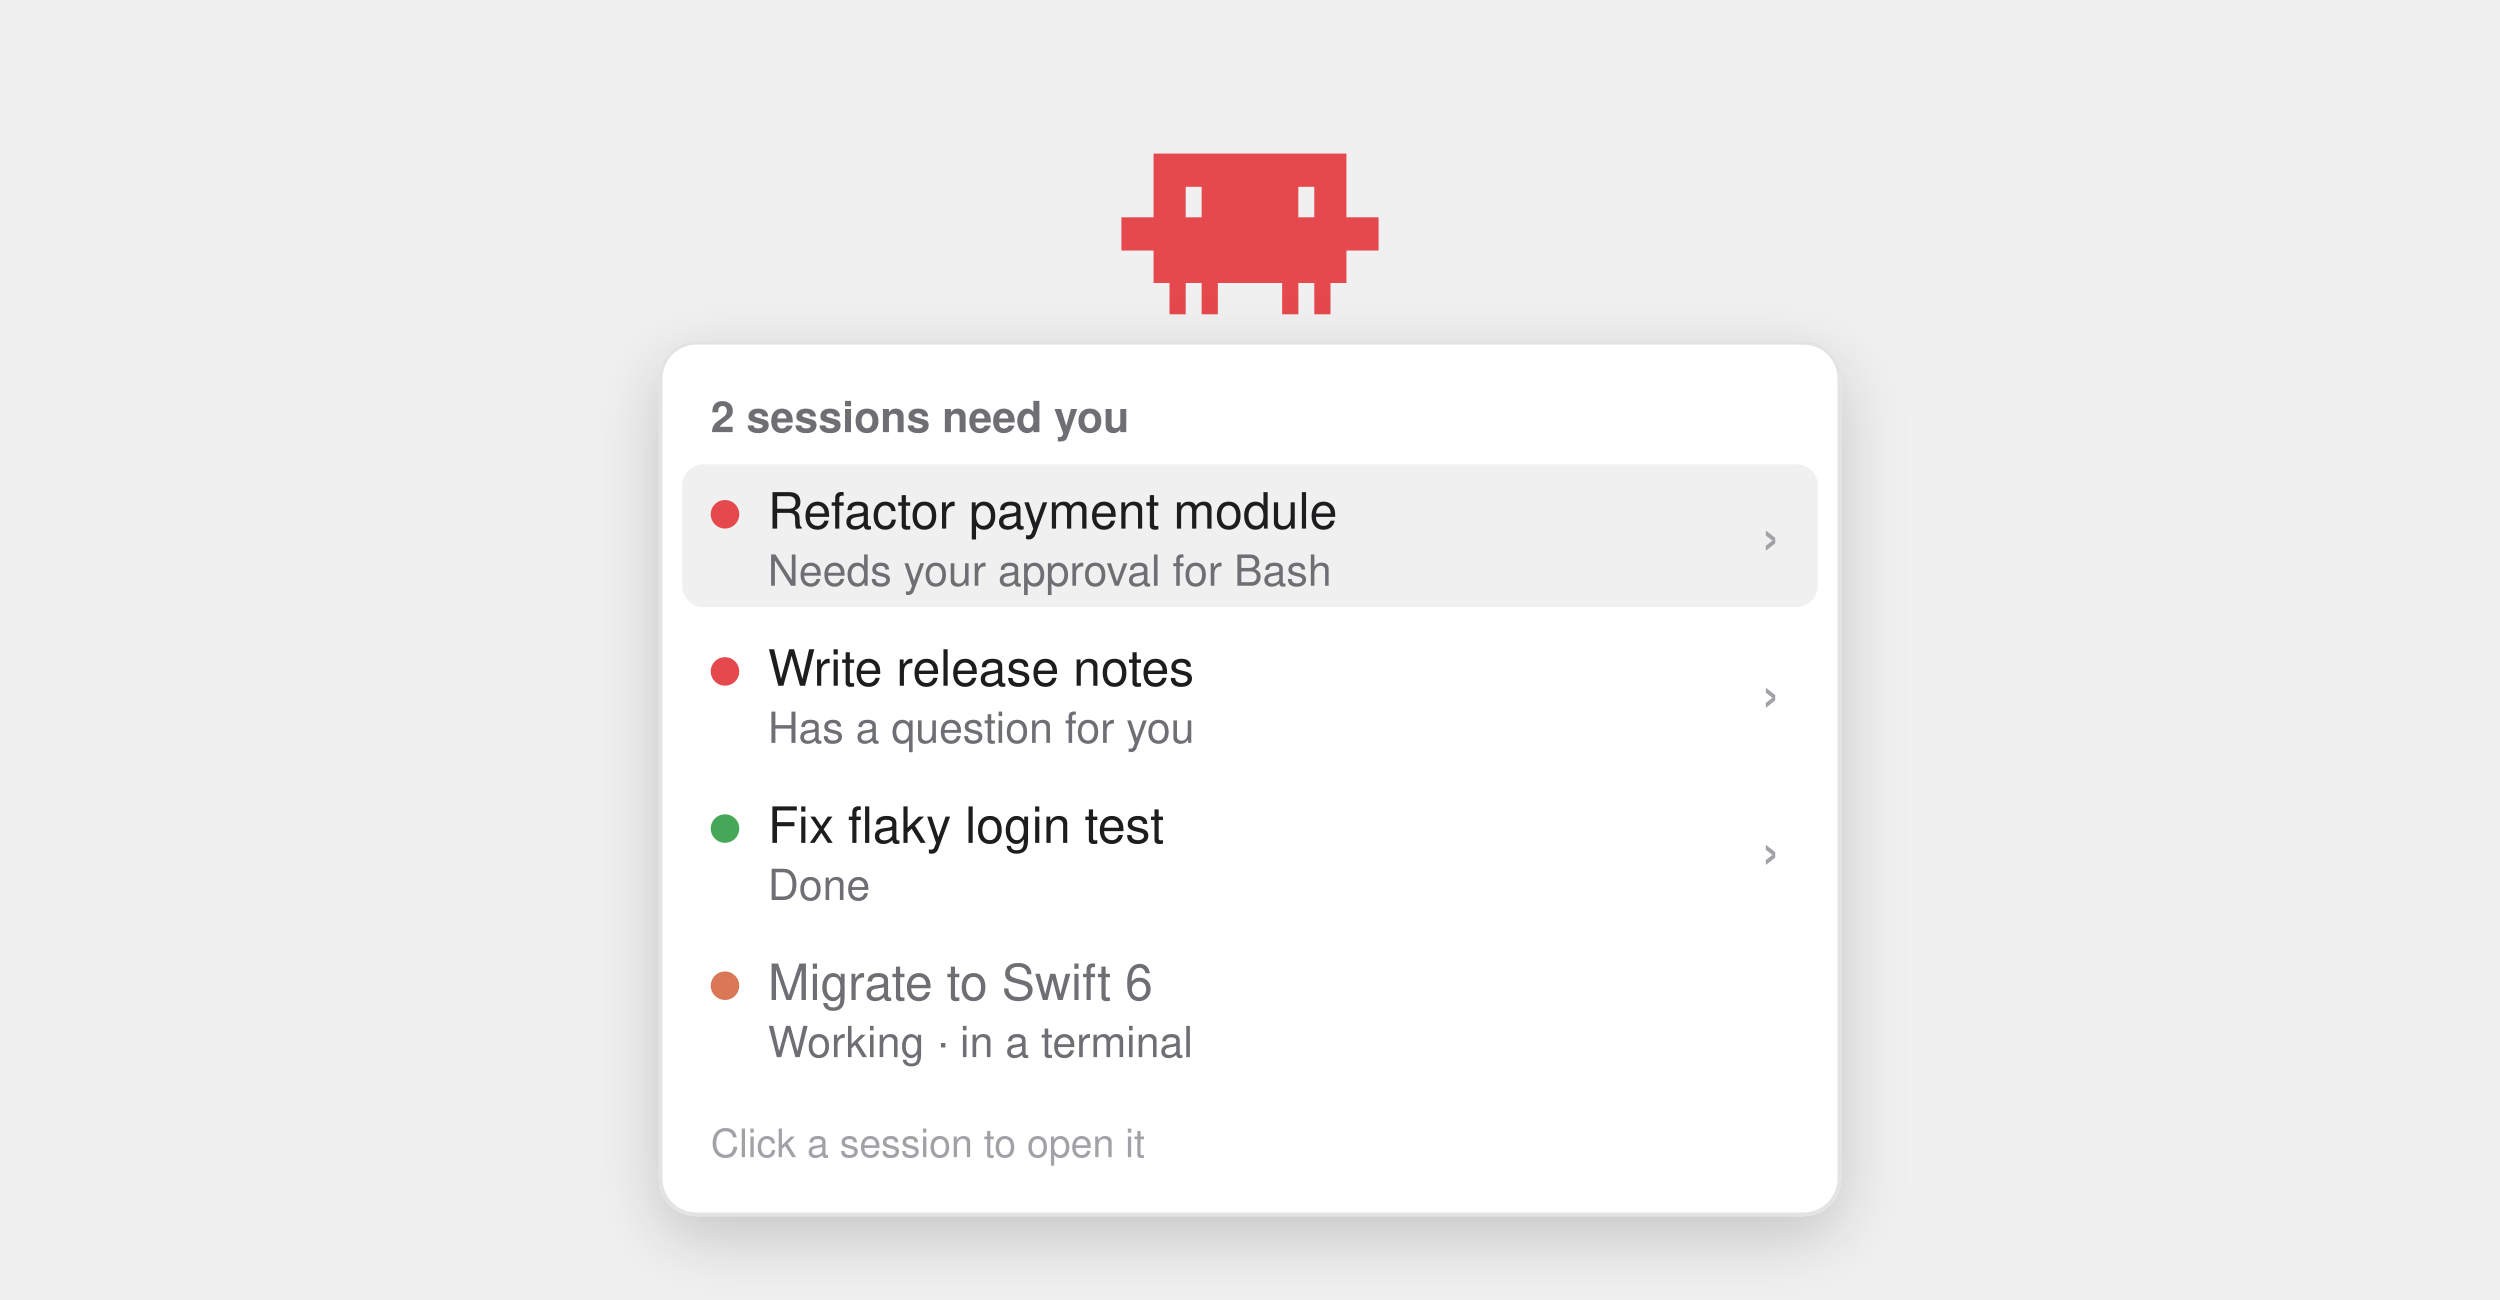
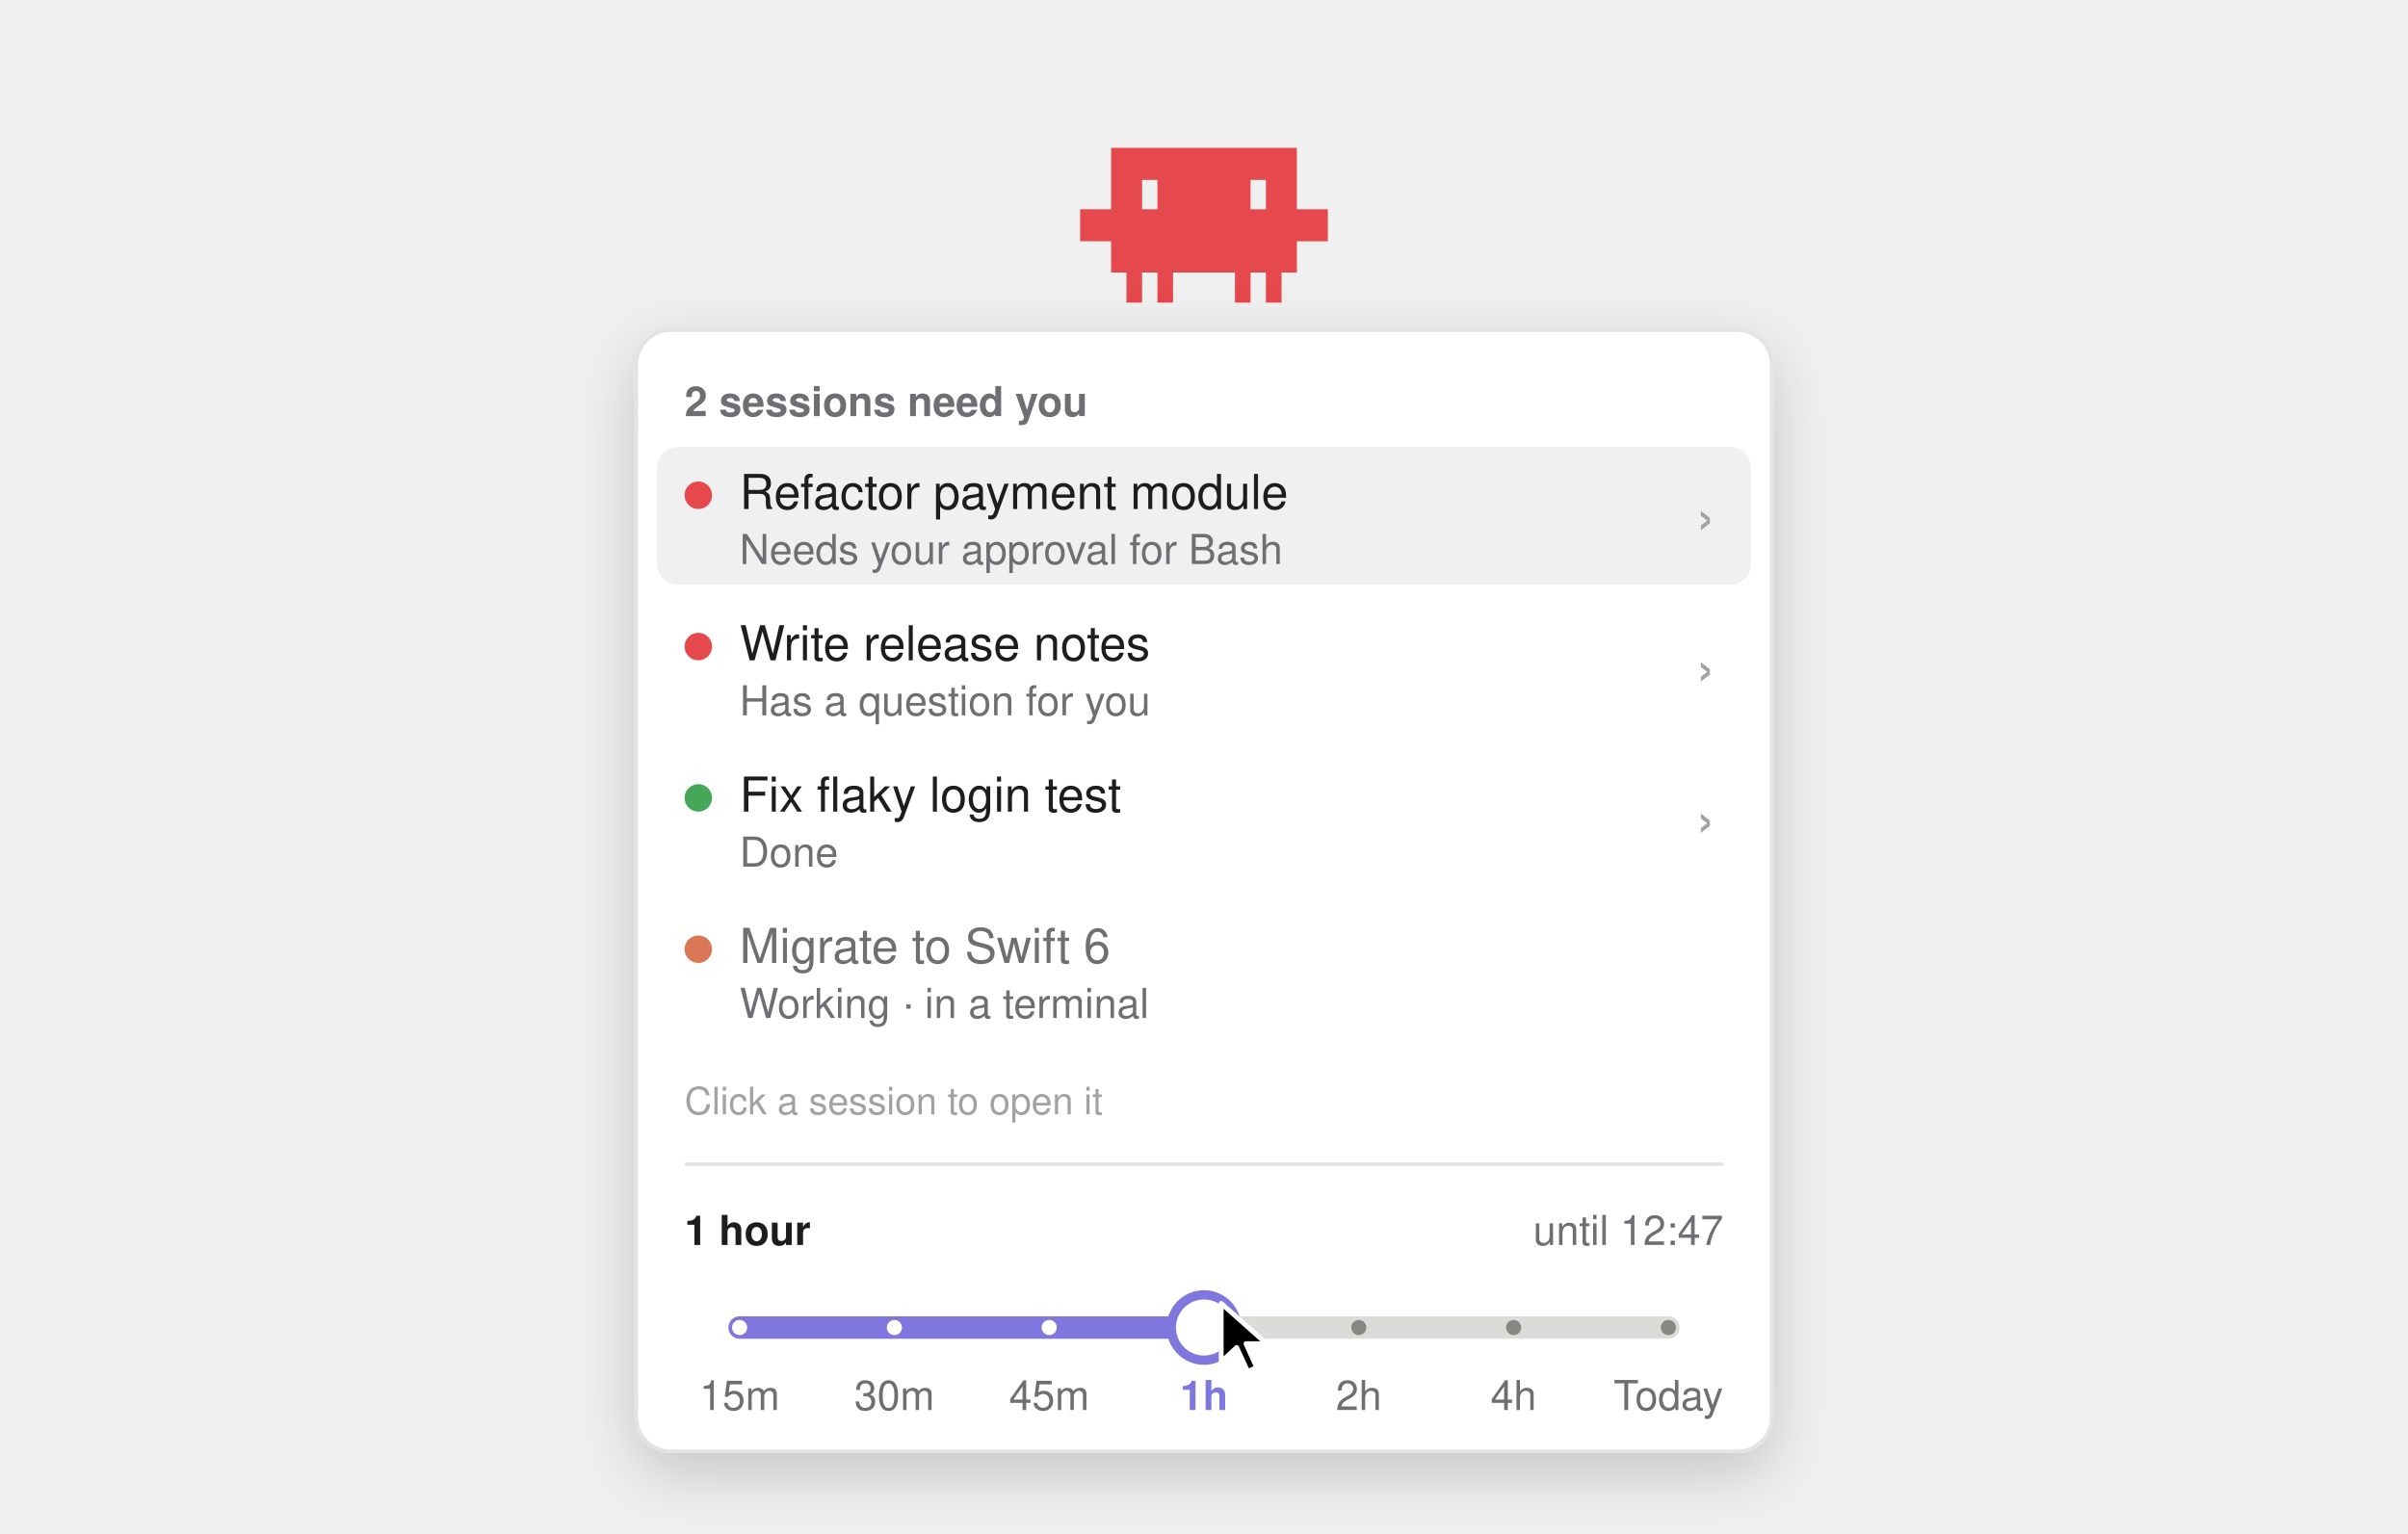
- <svg xmlns="http://www.w3.org/2000/svg" viewBox="0 0 700 364" width="700" height="364" role="img" aria-label="Session card of Attention Buddy: two sessions need you, one is done, one works in a terminal; the first row is highlighted under the pointer">
+ <svg xmlns="http://www.w3.org/2000/svg" viewBox="0 0 700 446" width="700" height="446" role="img" aria-label="Session card of Attention Buddy: two sessions need you, one is done, one works in a terminal; the first row is highlighted; at the bottom the sleep slider is being dragged to 1 hour">
  <defs>
    <style>
      text { font-family: -apple-system, BlinkMacSystemFont, "SF Pro Text", "Segoe UI", Helvetica, Arial, sans-serif; }
      @keyframes pulse { 0%, 100% { opacity: 1 } 50% { opacity: .3 } }
      @keyframes breathe { 0%, 100% { opacity: 1 } 50% { opacity: .45 } }
      .icon, .dot-needs { animation: pulse 1s ease-in-out infinite; }
      .dot-working { animation: breathe 2.4s ease-in-out infinite; }
      @media (prefers-reduced-motion: reduce) { .icon, .dot-needs, .dot-working { animation: none; } }
    </style>
    <filter id="shadow" x="-20%" y="-20%" width="140%" height="160%">
      <feDropShadow dx="0" dy="6" stdDeviation="9" flood-color="#000" flood-opacity="0.18" />
    </filter>
  </defs>
  <g class="icon" transform="translate(314.0 28) scale(3)">
    <path fill="#E5484D" fill-rule="evenodd" d="M20.998 10.949H24v3.102h-3v3.028h-1.487V20H18v-2.921h-1.487V20H15v-2.921H9V20H7.488v-2.921H6V20H4.487v-2.921H3V14.05H0V10.95h3V5h17.998v5.949zM6 10.949h1.488V8.102H6v2.847zm10.51 0H18V8.102h-1.49v2.847z" />
  </g>
-   <rect x="185.0" y="96" width="330" height="244" rx="10" fill="#FFFFFF" stroke="#E3E3E6" filter="url(#shadow)" />
+   <rect x="185.0" y="96" width="330" height="326" rx="10" fill="#FFFFFF" stroke="#E3E3E6" filter="url(#shadow)" />
  <text x="199.0" y="121" font-size="12" font-weight="600" fill="#6E6E73">2 sessions need you</text>
  <rect x="191.0" y="130" width="318" height="40" rx="6" fill="#1D1D1F" fill-opacity="0.07" />
  <circle cx="203.0" cy="144" r="4" fill="#E5484D" class="dot-needs" />
  <text x="215.0" y="148" font-size="14" font-weight="500" fill="#1D1D1F">Refactor payment module</text>
  <text x="215.0" y="164" font-size="12" fill="#6E6E73">Needs your approval for Bash</text>
  <text x="493.0" y="156" font-size="17" fill="#A1A1A6">›</text>
  <circle cx="203.0" cy="188" r="4" fill="#E5484D" class="dot-needs" />
  <text x="215.0" y="192" font-size="14" font-weight="500" fill="#1D1D1F">Write release notes</text>
  <text x="215.0" y="208" font-size="12" fill="#6E6E73">Has a question for you</text>
  <text x="493.0" y="200" font-size="17" fill="#A1A1A6">›</text>
  <circle cx="203.0" cy="232" r="4" fill="#46A758" />
  <text x="215.0" y="236" font-size="14" font-weight="500" fill="#1D1D1F">Fix flaky login test</text>
  <text x="215.0" y="252" font-size="12" fill="#6E6E73">Done</text>
  <text x="493.0" y="244" font-size="17" fill="#A1A1A6">›</text>
  <circle cx="203.0" cy="276" r="4" fill="#D97757" class="dot-working" />
  <text x="215.0" y="280" font-size="14" font-weight="500" fill="#6E6E73">Migrate to Swift 6</text>
  <text x="215.0" y="296" font-size="12" fill="#6E6E73">Working · in a terminal</text>
  <text x="199.0" y="324" font-size="11" fill="#A1A1A6">Click a session to open it</text>
+   <line x1="199" y1="338.5" x2="501" y2="338.5" stroke="#E3E3E6" />
+   <text x="199.0" y="362" font-size="12" font-weight="600" fill="#1D1D1F">1 hour</text>
+   <text x="501.0" y="362" font-size="12" fill="#6E6E73" text-anchor="end">until 12:47</text>
+   <line x1="215.0" y1="386" x2="485.0" y2="386" stroke="#888780" stroke-opacity="0.3" stroke-width="6.5" stroke-linecap="round" />
+   <line x1="215.0" y1="386" x2="350.0" y2="386" stroke="#7F77DD" stroke-width="6.5" stroke-linecap="round" />
+   <circle cx="215.0" cy="386" r="2.2" fill="#FFFFFF" />
+   <text x="215.0" y="410" font-size="12" fill="#6E6E73" text-anchor="middle">15m</text>
+   <circle cx="260.0" cy="386" r="2.2" fill="#FFFFFF" />
+   <text x="260.0" y="410" font-size="12" fill="#6E6E73" text-anchor="middle">30m</text>
+   <circle cx="305.0" cy="386" r="2.2" fill="#FFFFFF" />
+   <text x="305.0" y="410" font-size="12" fill="#6E6E73" text-anchor="middle">45m</text>
+   <circle cx="350.0" cy="386" r="2.2" fill="#FFFFFF" />
+   <text x="350.0" y="410" font-size="12" font-weight="600" fill="#7F77DD" text-anchor="middle">1h</text>
+   <circle cx="395.0" cy="386" r="2.2" fill="#888780" />
+   <text x="395.0" y="410" font-size="12" fill="#6E6E73" text-anchor="middle">2h</text>
+   <circle cx="440.0" cy="386" r="2.2" fill="#888780" />
+   <text x="440.0" y="410" font-size="12" fill="#6E6E73" text-anchor="middle">4h</text>
+   <circle cx="485.0" cy="386" r="2.2" fill="#888780" />
+   <text x="485.0" y="410" font-size="12" fill="#6E6E73" text-anchor="middle">Today</text>
+   <circle cx="350.0" cy="386" r="9.5" fill="#FFFFFF" stroke="#7F77DD" stroke-width="2.7" />
+   <path d="M355.0 379 l0 17 l4.5 -4.2 l3.2 7 l2.6 -1.2 l-3.1 -6.9 l6 0 z" fill="#000" stroke="#fff" stroke-width="1.4" stroke-linejoin="round" />
</svg>
